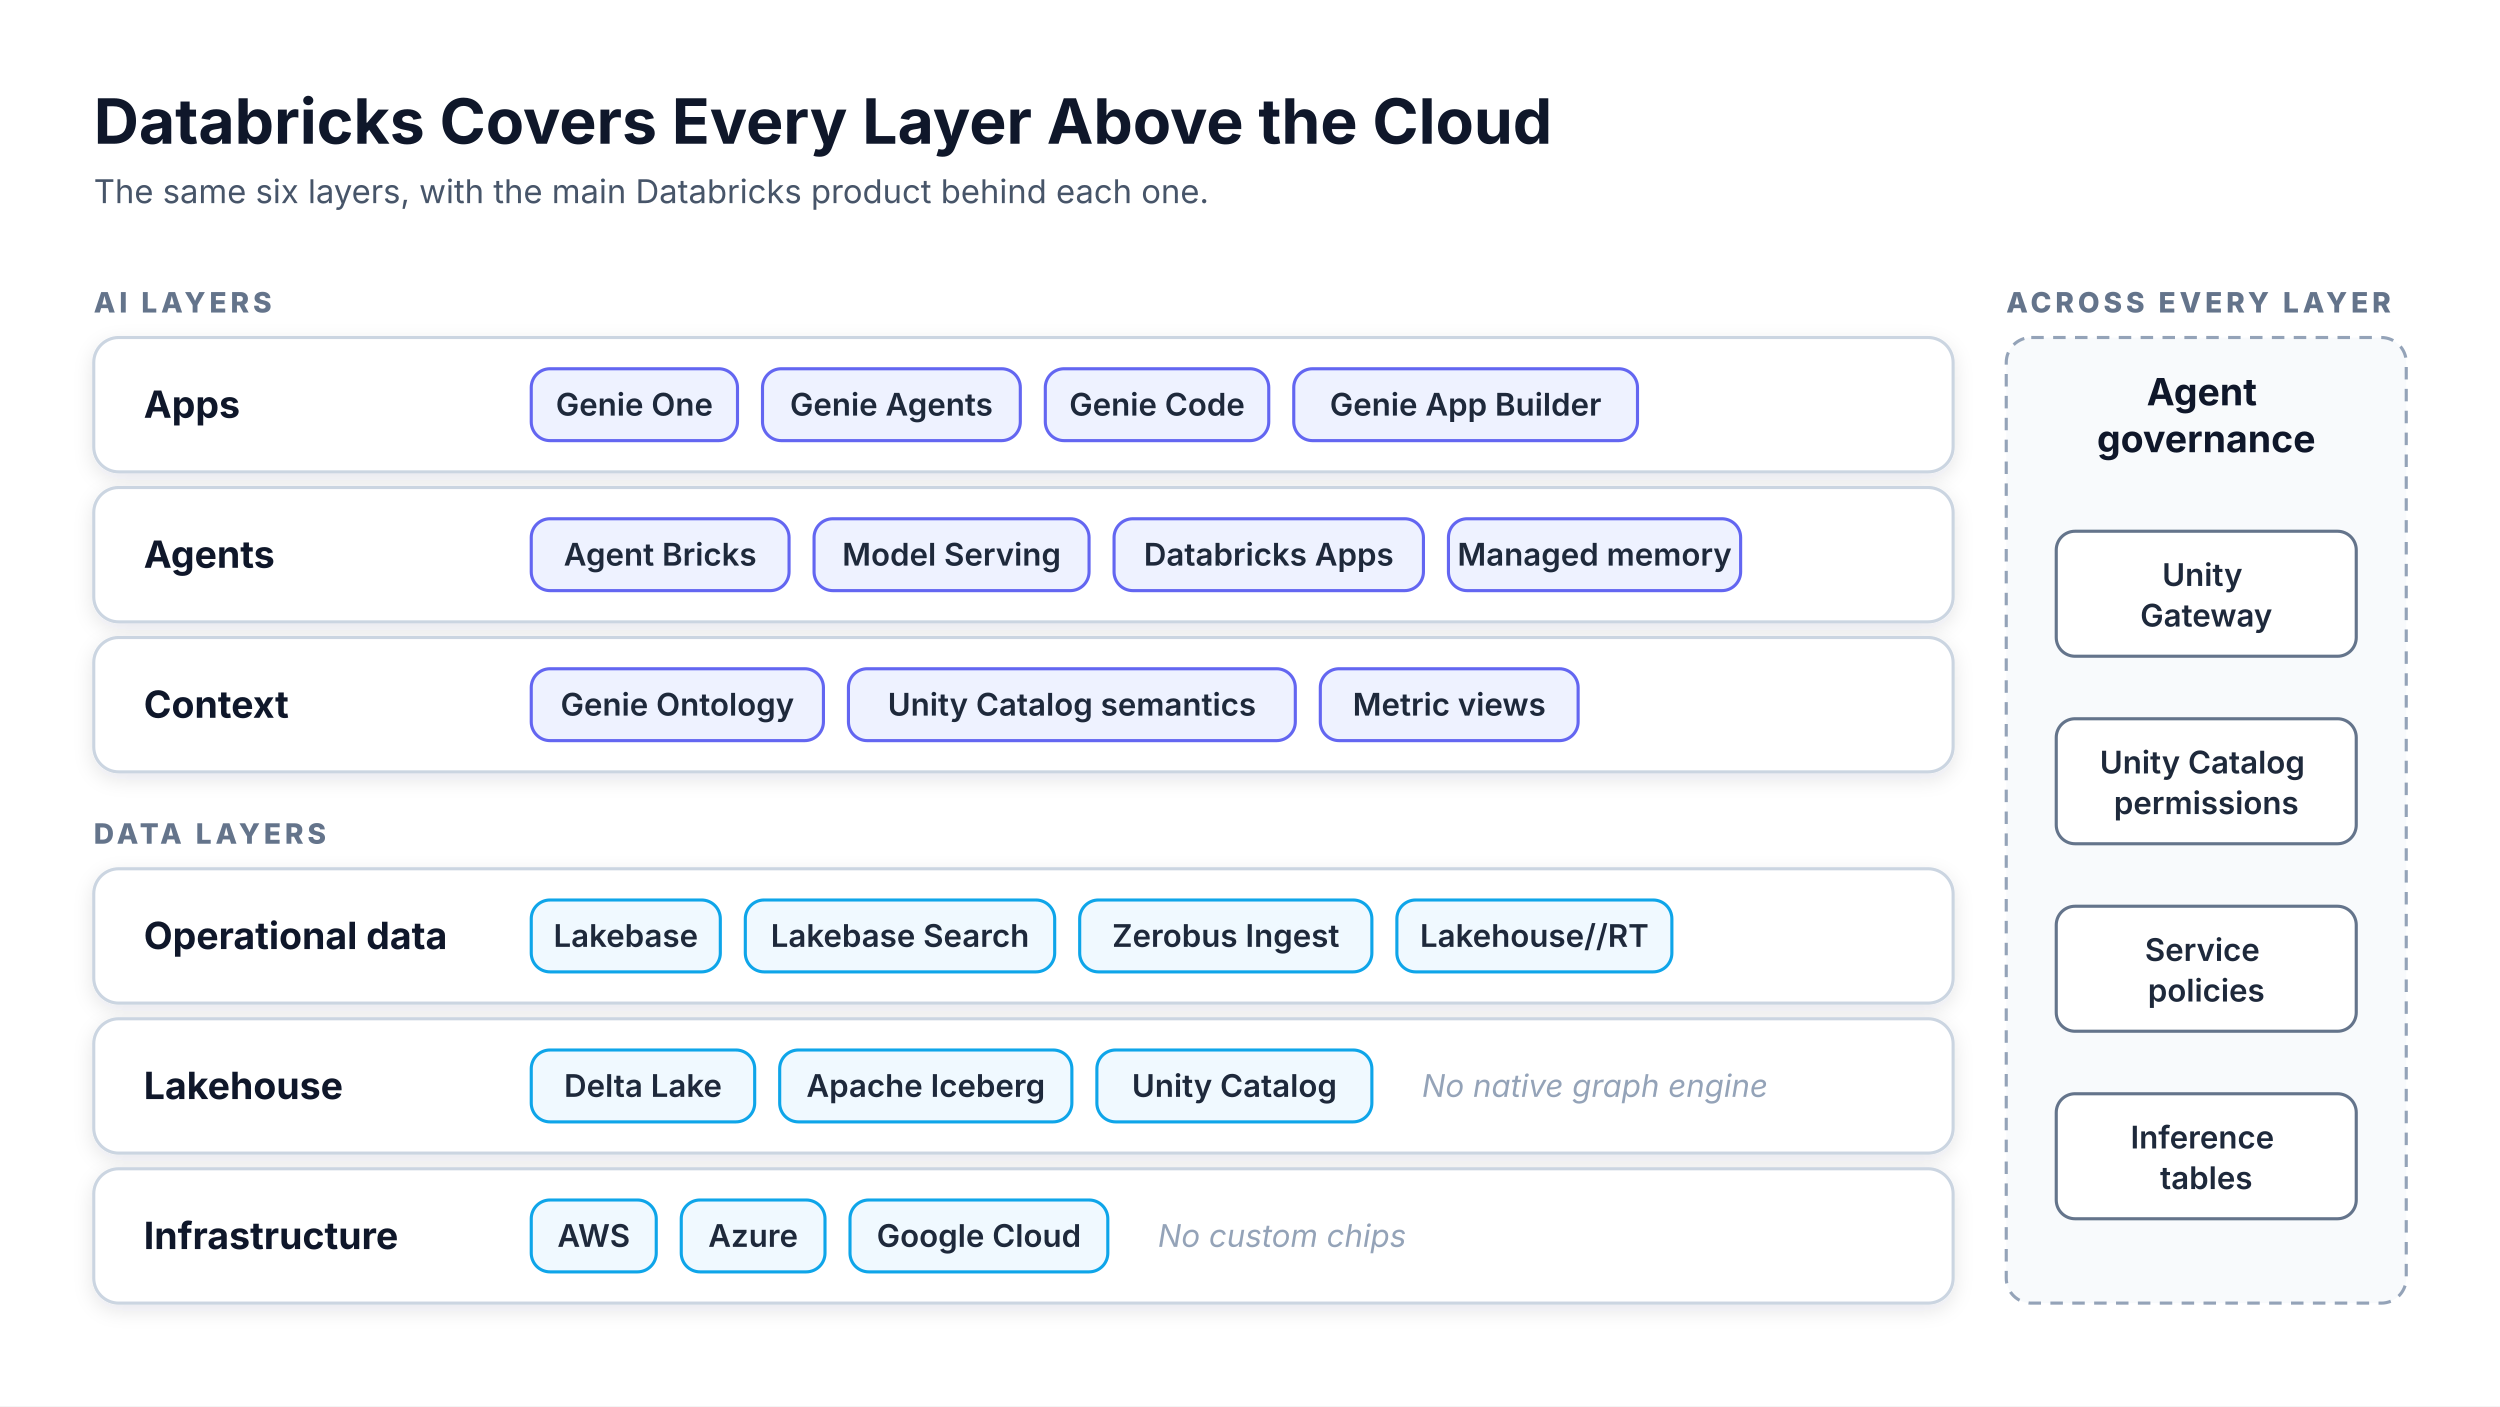
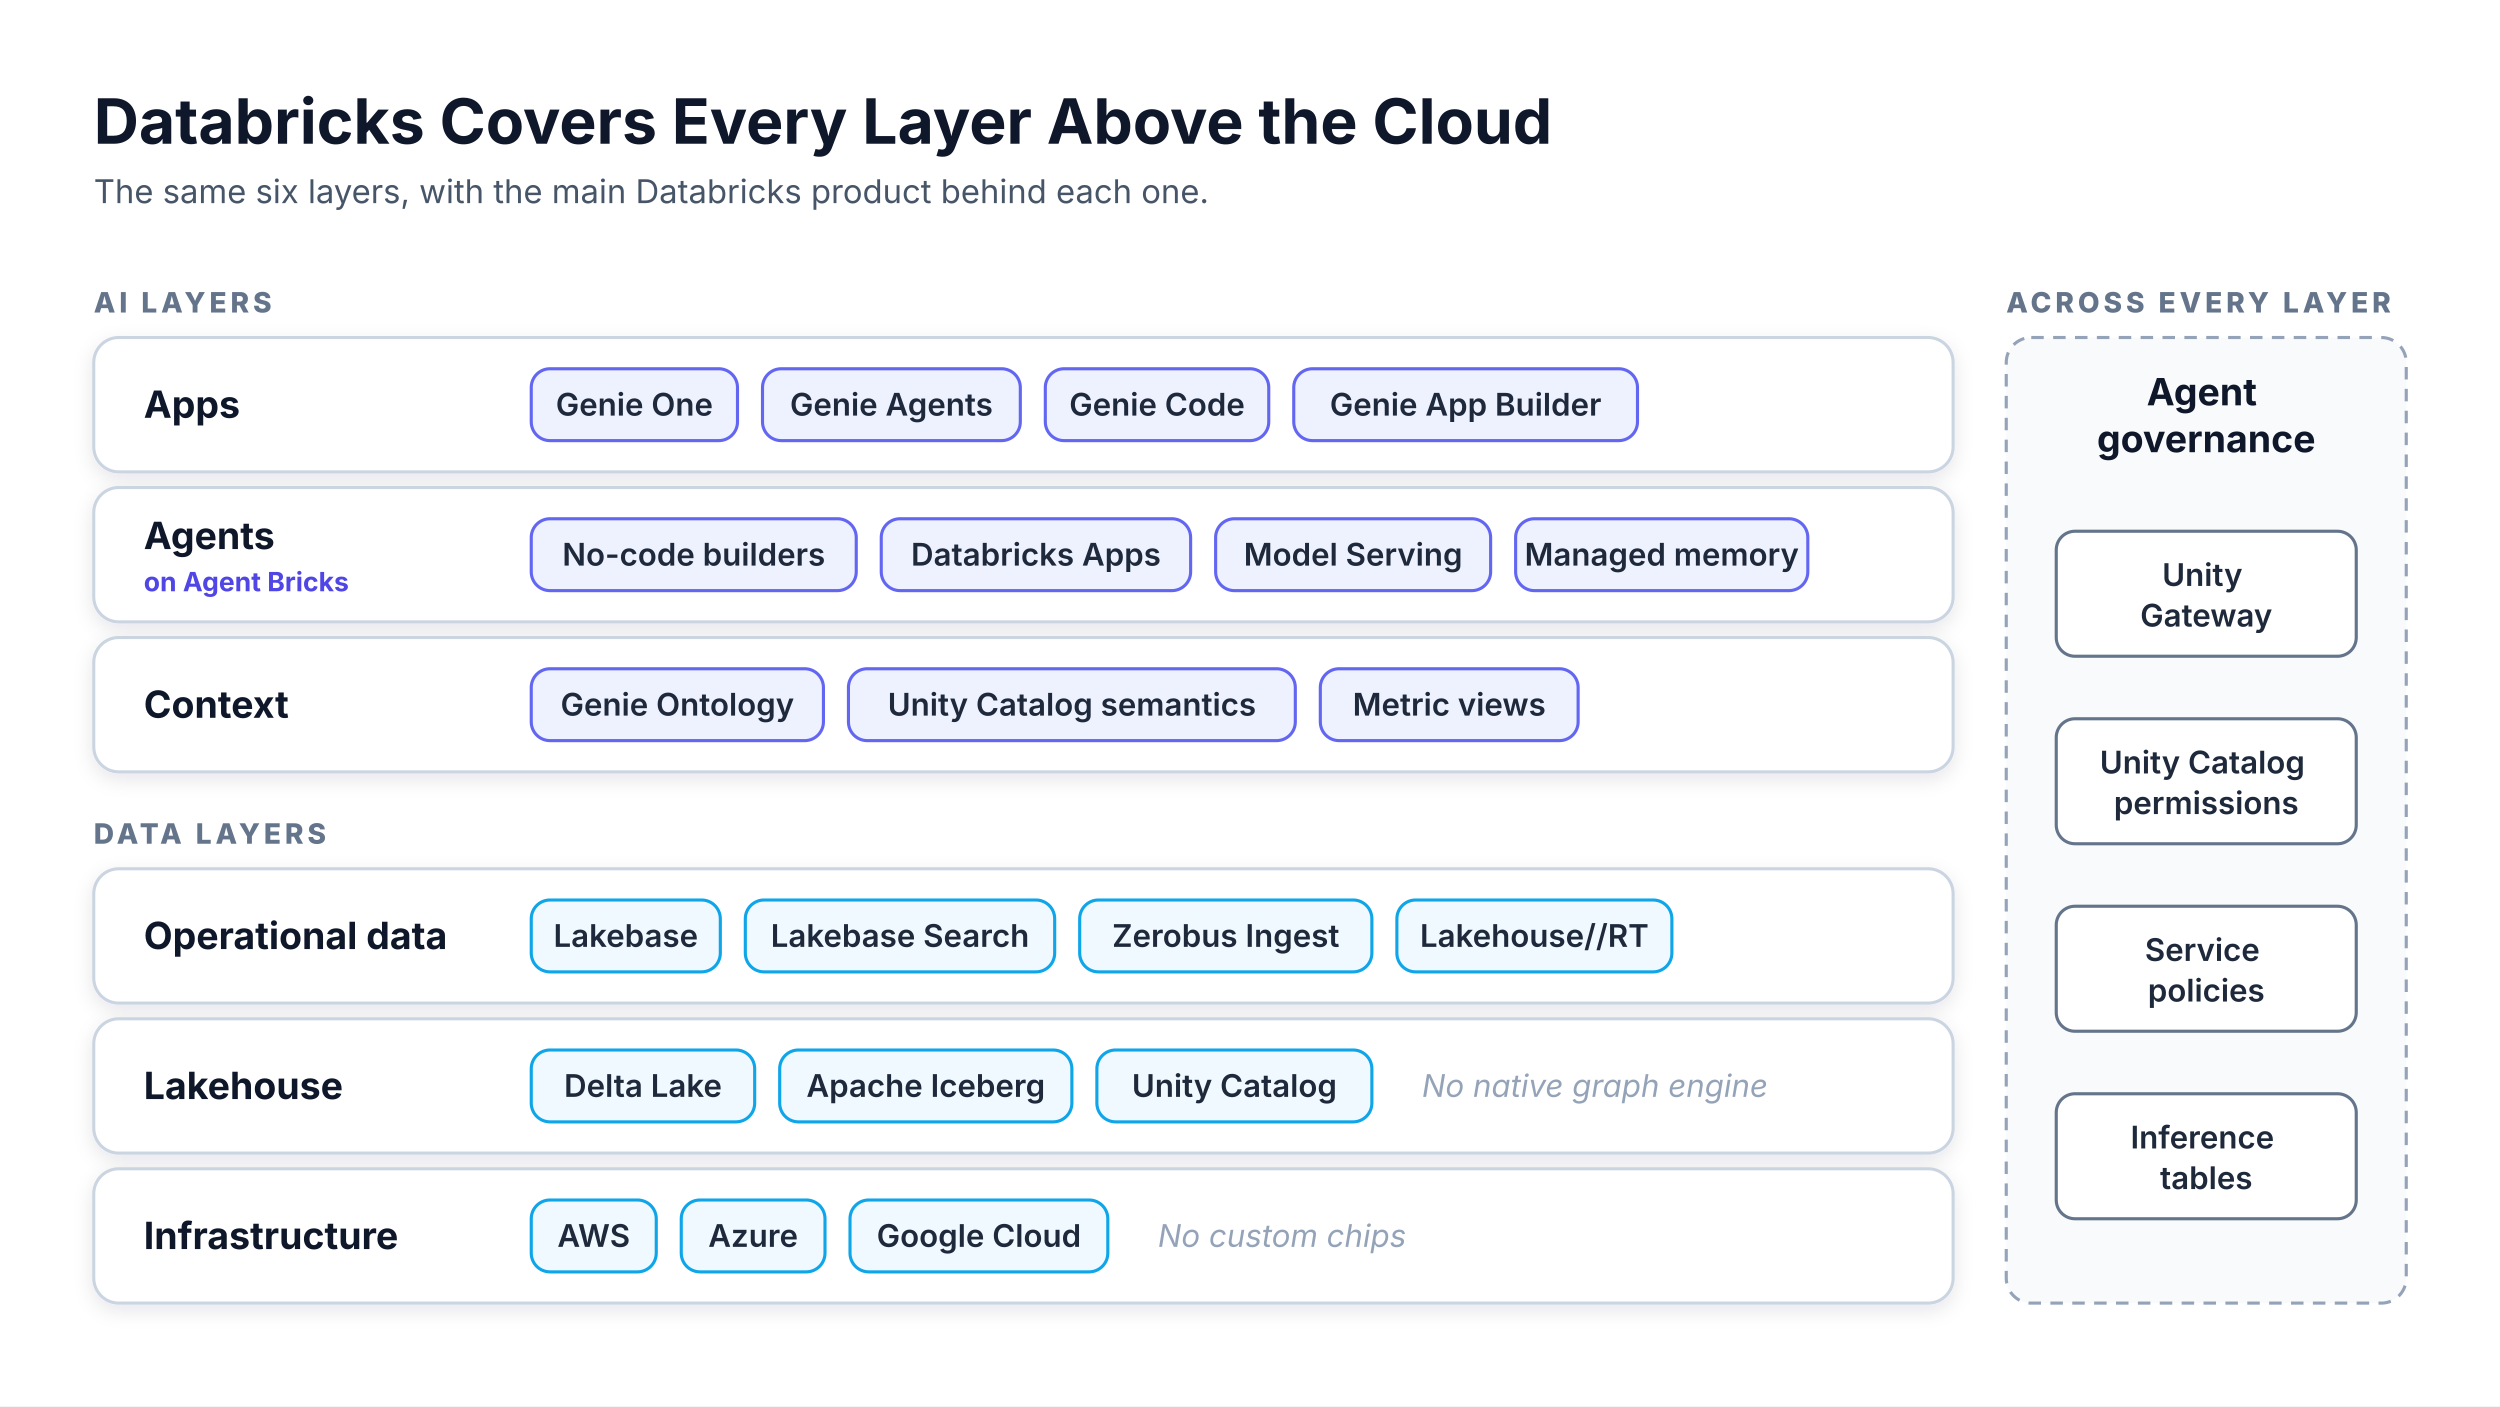
<svg xmlns="http://www.w3.org/2000/svg" viewBox="0 0 1600 900" role="img" aria-labelledby="title description">
  <defs>
    <filter id="shadow" x="-10%" y="-20%" width="120%" height="150%">
      <feDropShadow dx="0" dy="4" stdDeviation="6" flood-color="#0f172a" flood-opacity="0.10" />
    </filter>
    <style>
      text { font-family: Inter, ui-sans-serif, system-ui, -apple-system, BlinkMacSystemFont, "Segoe UI", sans-serif; }
      .canvas { fill: #ffffff; }
      .eyebrow { font-size: 18px; font-weight: 800; letter-spacing: 2.5px; fill: #64748b; }
      .title { font-size: 40px; font-weight: 750; fill: #0f172a; }
      .subtitle { font-size: 21px; fill: #475569; }
      .layer { fill: #ffffff; stroke: #cbd5e1; stroke-width: 2; }
      .layer-name { font-size: 24px; font-weight: 750; fill: #0f172a; }
      .ai-chip { fill: #eef2ff; stroke: #6366f1; stroke-width: 2; }
      .data-chip { fill: #f0f9ff; stroke: #0ea5e9; stroke-width: 2; }
      .gov { fill: #f8fafc; stroke: #94a3b8; stroke-width: 2; stroke-dasharray: 8 6; }
      .gov-chip { fill: #ffffff; stroke: #64748b; stroke-width: 2; }
      .chip-text { font-size: 20px; font-weight: 620; fill: #1e293b; }
+       .layer-sub { font-size: 17px; font-weight: 650; fill: #4f46e5; }
      .dim-text { font-size: 20px; font-style: italic; fill: #94a3b8; }
    </style>
  </defs>
  <rect class="canvas" width="1600" height="900" />
  <text class="title" x="60" y="92">Databricks Covers Every Layer Above the Cloud</text>
  <text class="subtitle" x="60" y="130">The same six layers, with the main Databricks product behind each one.</text>
  <text class="eyebrow" x="60" y="200">AI LAYERS</text>
  <rect class="layer" x="60" y="216" width="1190" height="86" rx="16" filter="url(#shadow)" />
  <text class="layer-name" text-anchor="start">
    <tspan x="92" y="267.4">Apps</tspan>
  </text>
  <rect class="ai-chip" x="340" y="236" width="132" height="46" rx="12" />
  <text class="chip-text" text-anchor="middle">
    <tspan x="406.0" y="266.0">Genie One</tspan>
  </text>
  <rect class="ai-chip" x="488" y="236" width="165" height="46" rx="12" />
  <text class="chip-text" text-anchor="middle">
    <tspan x="570.5" y="266.0">Genie Agents</tspan>
  </text>
  <rect class="ai-chip" x="669" y="236" width="143" height="46" rx="12" />
  <text class="chip-text" text-anchor="middle">
    <tspan x="740.5" y="266.0">Genie Code</tspan>
  </text>
  <rect class="ai-chip" x="828" y="236" width="220" height="46" rx="12" />
  <text class="chip-text" text-anchor="middle">
    <tspan x="938.0" y="266.0">Genie App Builder</tspan>
  </text>
  <rect class="layer" x="60" y="312" width="1190" height="86" rx="16" filter="url(#shadow)" />
  <text class="layer-name" text-anchor="start">
-     <tspan x="92" y="363.4">Agents</tspan>
+     <tspan x="92" y="351.4">Agents</tspan>
  </text>
-   <rect class="ai-chip" x="340" y="332" width="165" height="46" rx="12" />
+   <text class="layer-sub" text-anchor="start">
+     <tspan x="92" y="378.4">on Agent Bricks</tspan>
+   </text>
+   <rect class="ai-chip" x="340" y="332" width="208" height="46" rx="12" />
  <text class="chip-text" text-anchor="middle">
-     <tspan x="422.5" y="362.0">Agent Bricks</tspan>
+     <tspan x="444.0" y="362.0">No-code builders</tspan>
  </text>
-   <rect class="ai-chip" x="521" y="332" width="176" height="46" rx="12" />
+   <rect class="ai-chip" x="564" y="332" width="198" height="46" rx="12" />
  <text class="chip-text" text-anchor="middle">
-     <tspan x="609.0" y="362.0">Model Serving</tspan>
+     <tspan x="663.0" y="362.0">Databricks Apps</tspan>
  </text>
-   <rect class="ai-chip" x="713" y="332" width="198" height="46" rx="12" />
+   <rect class="ai-chip" x="778" y="332" width="176" height="46" rx="12" />
  <text class="chip-text" text-anchor="middle">
-     <tspan x="812.0" y="362.0">Databricks Apps</tspan>
+     <tspan x="866.0" y="362.0">Model Serving</tspan>
  </text>
-   <rect class="ai-chip" x="927" y="332" width="187" height="46" rx="12" />
+   <rect class="ai-chip" x="970" y="332" width="187" height="46" rx="12" />
  <text class="chip-text" text-anchor="middle">
-     <tspan x="1020.5" y="362.0">Managed memory</tspan>
+     <tspan x="1063.5" y="362.0">Managed memory</tspan>
  </text>
  <rect class="layer" x="60" y="408" width="1190" height="86" rx="16" filter="url(#shadow)" />
  <text class="layer-name" text-anchor="start">
    <tspan x="92" y="459.4">Context</tspan>
  </text>
  <rect class="ai-chip" x="340" y="428" width="187" height="46" rx="12" />
  <text class="chip-text" text-anchor="middle">
    <tspan x="433.5" y="458.0">Genie Ontology</tspan>
  </text>
  <rect class="ai-chip" x="543" y="428" width="286" height="46" rx="12" />
  <text class="chip-text" text-anchor="middle">
    <tspan x="686.0" y="458.0">Unity Catalog semantics</tspan>
  </text>
  <rect class="ai-chip" x="845" y="428" width="165" height="46" rx="12" />
  <text class="chip-text" text-anchor="middle">
    <tspan x="927.5" y="458.0">Metric views</tspan>
  </text>
  <text class="eyebrow" x="60" y="540">DATA LAYERS</text>
  <rect class="layer" x="60" y="556" width="1190" height="86" rx="16" filter="url(#shadow)" />
  <text class="layer-name" text-anchor="start">
    <tspan x="92" y="607.4">Operational data</tspan>
  </text>
  <rect class="data-chip" x="340" y="576" width="121" height="46" rx="12" />
  <text class="chip-text" text-anchor="middle">
    <tspan x="400.5" y="606.0">Lakebase</tspan>
  </text>
  <rect class="data-chip" x="477" y="576" width="198" height="46" rx="12" />
  <text class="chip-text" text-anchor="middle">
    <tspan x="576.0" y="606.0">Lakebase Search</tspan>
  </text>
  <rect class="data-chip" x="691" y="576" width="187" height="46" rx="12" />
  <text class="chip-text" text-anchor="middle">
    <tspan x="784.5" y="606.0">Zerobus Ingest</tspan>
  </text>
  <rect class="data-chip" x="894" y="576" width="176" height="46" rx="12" />
  <text class="chip-text" text-anchor="middle">
    <tspan x="982.0" y="606.0">Lakehouse//RT</tspan>
  </text>
  <rect class="layer" x="60" y="652" width="1190" height="86" rx="16" filter="url(#shadow)" />
  <text class="layer-name" text-anchor="start">
    <tspan x="92" y="703.4">Lakehouse</tspan>
  </text>
  <rect class="data-chip" x="340" y="672" width="143" height="46" rx="12" />
  <text class="chip-text" text-anchor="middle">
    <tspan x="411.5" y="702.0">Delta Lake</tspan>
  </text>
  <rect class="data-chip" x="499" y="672" width="187" height="46" rx="12" />
  <text class="chip-text" text-anchor="middle">
    <tspan x="592.5" y="702.0">Apache Iceberg</tspan>
  </text>
  <rect class="data-chip" x="702" y="672" width="176" height="46" rx="12" />
  <text class="chip-text" text-anchor="middle">
    <tspan x="790.0" y="702.0">Unity Catalog</tspan>
  </text>
  <text class="dim-text" x="910" y="702">No native graph engine</text>
  <rect class="layer" x="60" y="748" width="1190" height="86" rx="16" filter="url(#shadow)" />
  <text class="layer-name" text-anchor="start">
    <tspan x="92" y="799.4">Infrastructure</tspan>
  </text>
  <rect class="data-chip" x="340" y="768" width="80" height="46" rx="12" />
  <text class="chip-text" text-anchor="middle">
    <tspan x="380.0" y="798.0">AWS</tspan>
  </text>
  <rect class="data-chip" x="436" y="768" width="92" height="46" rx="12" />
  <text class="chip-text" text-anchor="middle">
    <tspan x="482.0" y="798.0">Azure</tspan>
  </text>
  <rect class="data-chip" x="544" y="768" width="165" height="46" rx="12" />
  <text class="chip-text" text-anchor="middle">
    <tspan x="626.5" y="798.0">Google Cloud</tspan>
  </text>
  <text class="dim-text" x="741" y="798">No custom chips</text>
  <text class="eyebrow" x="1284" y="200">ACROSS EVERY LAYER</text>
  <rect class="gov" x="1284" y="216" width="256" height="618" rx="16" />
  <text class="layer-name" text-anchor="middle">
    <tspan x="1412" y="259.4">Agent</tspan>
    <tspan x="1412" y="289.4">governance</tspan>
  </text>
  <rect class="gov-chip" x="1316" y="340" width="192" height="80" rx="12" />
  <text class="chip-text" text-anchor="middle">
    <tspan x="1412" y="375">Unity</tspan>
    <tspan x="1412" y="401">Gateway</tspan>
  </text>
  <rect class="gov-chip" x="1316" y="460" width="192" height="80" rx="12" />
  <text class="chip-text" text-anchor="middle">
    <tspan x="1412" y="495">Unity Catalog</tspan>
    <tspan x="1412" y="521">permissions</tspan>
  </text>
  <rect class="gov-chip" x="1316" y="580" width="192" height="80" rx="12" />
  <text class="chip-text" text-anchor="middle">
    <tspan x="1412" y="615">Service</tspan>
    <tspan x="1412" y="641">policies</tspan>
  </text>
  <rect class="gov-chip" x="1316" y="700" width="192" height="80" rx="12" />
  <text class="chip-text" text-anchor="middle">
    <tspan x="1412" y="735">Inference</tspan>
    <tspan x="1412" y="761">tables</tspan>
  </text>
</svg>
